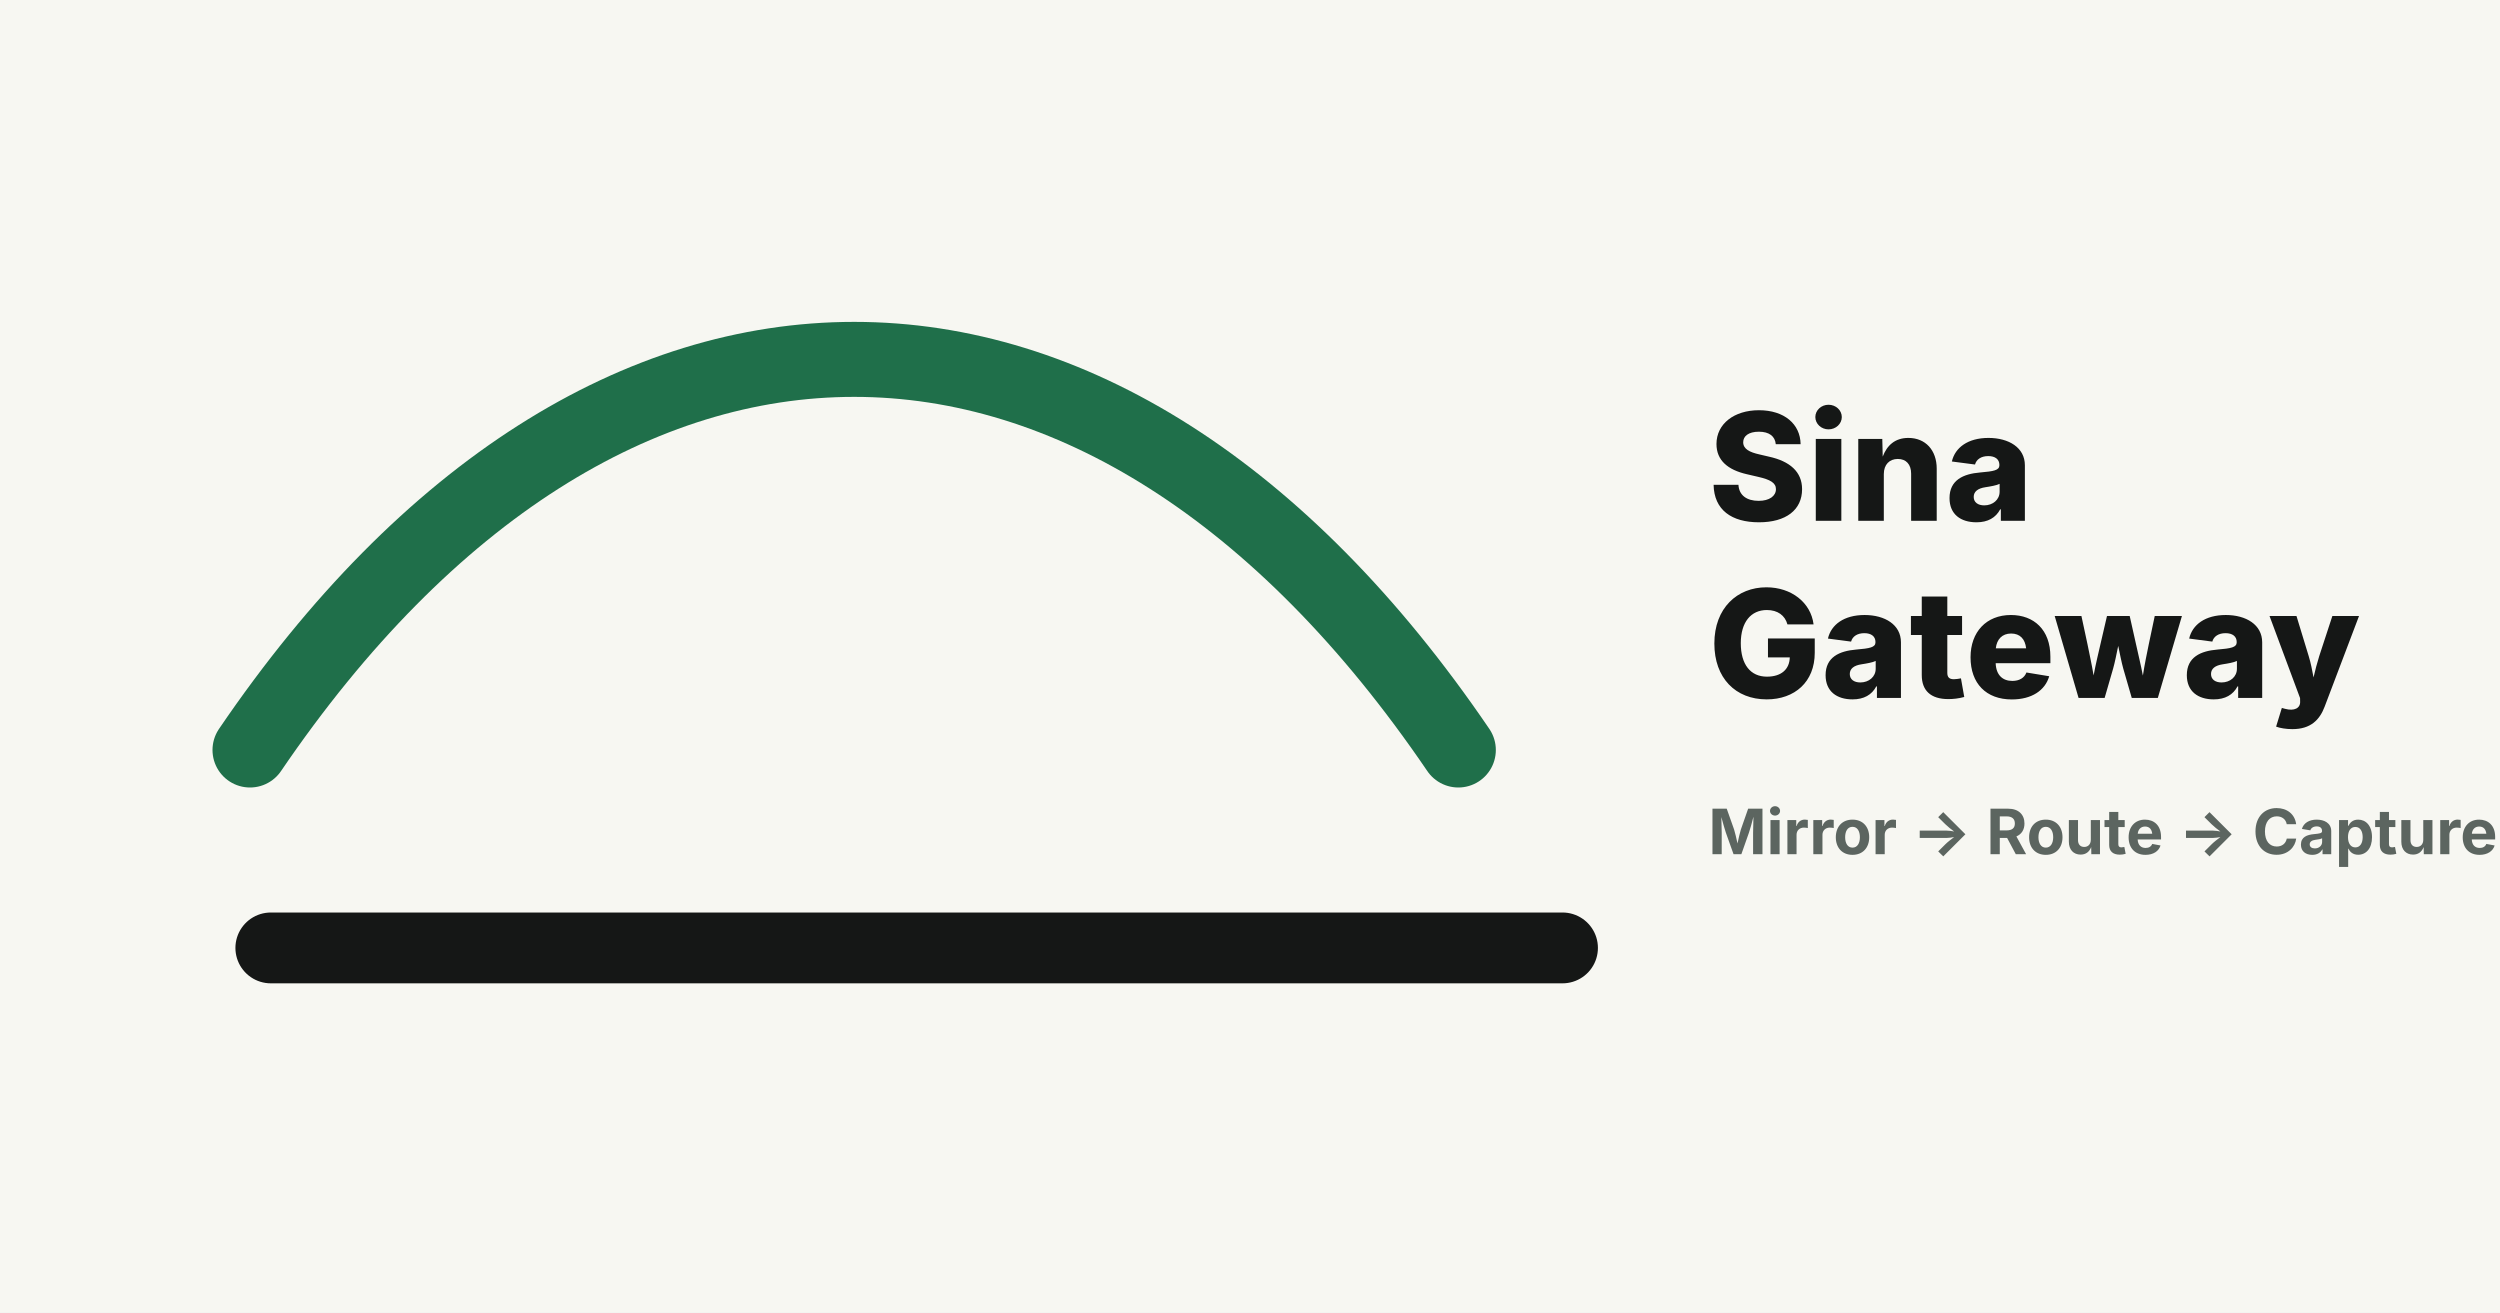
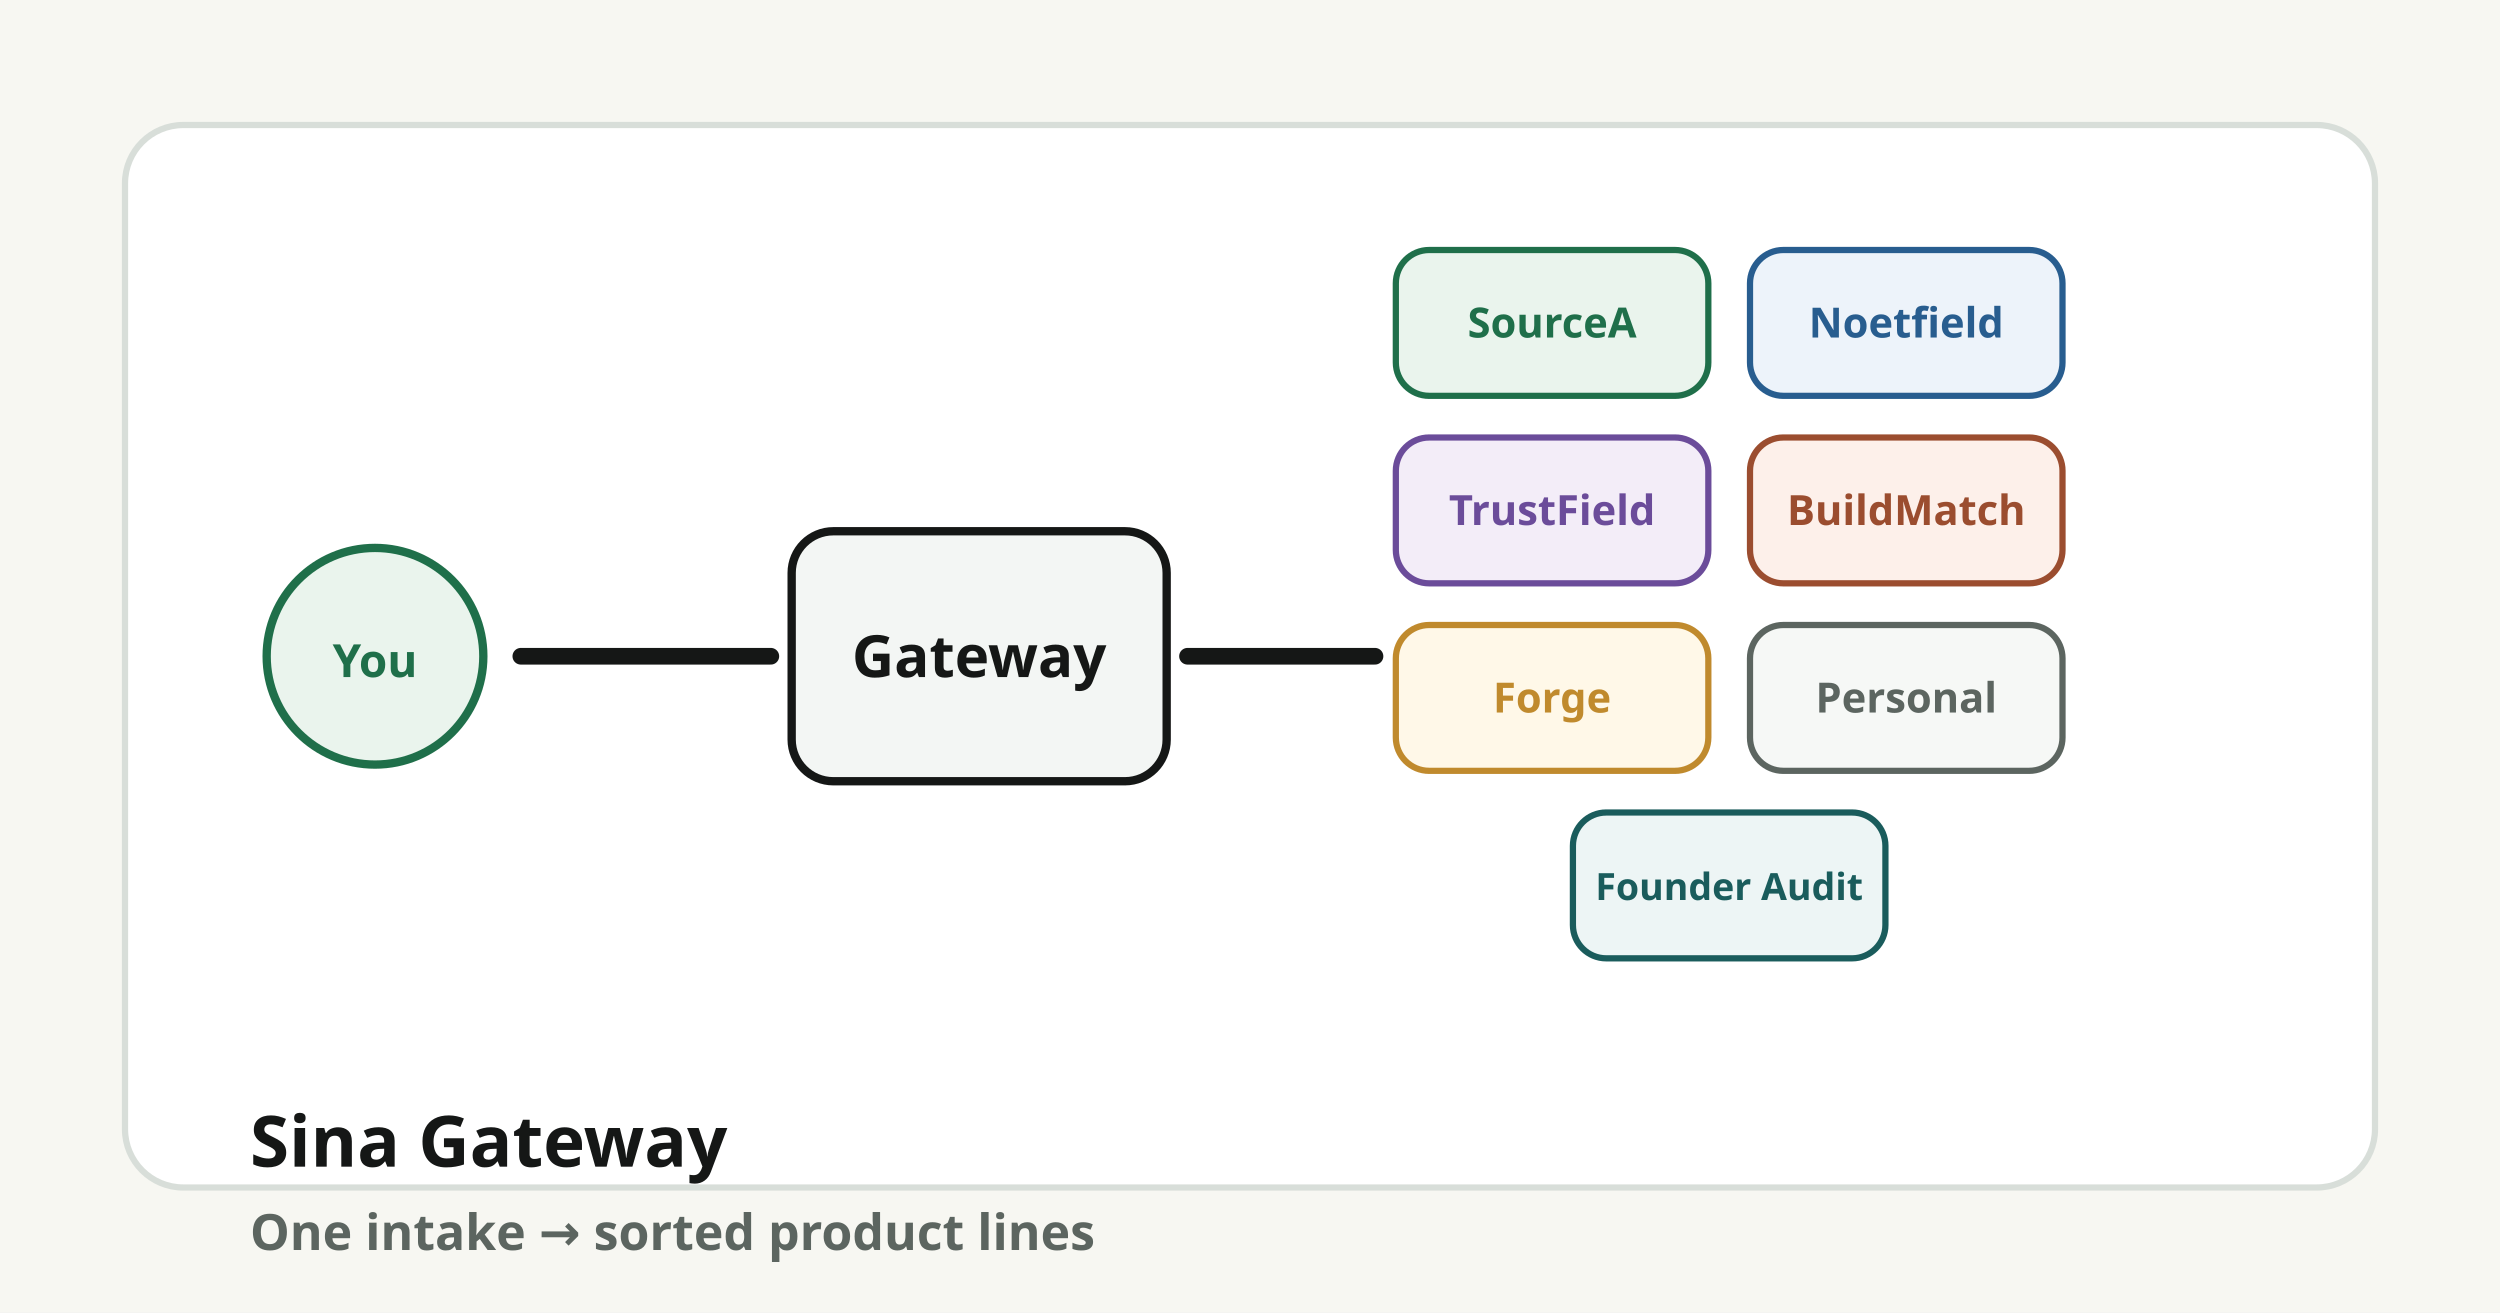
<svg xmlns="http://www.w3.org/2000/svg" viewBox="0 0 1200 630">
  <rect width="1200" height="630" fill="#f7f7f2" />
-   <path d="M120 360c170-250 410-250 580 0" fill="none" stroke="#1f6f4a" stroke-width="36" stroke-linecap="round" />
-   <path d="M130 455h620" stroke="#151716" stroke-width="34" stroke-linecap="round" />
-   <text x="820" y="250" font-family="Inter, Arial, sans-serif" font-size="72" font-weight="800" fill="#151716">Sina</text>
-   <text x="820" y="335" font-family="Inter, Arial, sans-serif" font-size="72" font-weight="800" fill="#151716">Gateway</text>
-   <text x="820" y="410" font-family="Inter, Arial, sans-serif" font-size="30" font-weight="700" fill="#5c6560">Mirror -&gt; Route -&gt; Capture -&gt; Tag</text>
+   <rect x="60" y="60" width="1080" height="510" rx="28" fill="#ffffff" stroke="#d8ded9" stroke-width="3" />
+   <circle cx="180" cy="315" r="52" fill="#eaf4ed" stroke="#1f6f4a" stroke-width="4" />
+   <text x="180" y="325" text-anchor="middle" font-family="system-ui, sans-serif" font-size="22" font-weight="800" fill="#1f6f4a">You</text>
+   <path d="M250 315h120" stroke="#151716" stroke-width="8" stroke-linecap="round" />
+   <rect x="380" y="255" width="180" height="120" rx="20" fill="#f3f6f4" stroke="#151716" stroke-width="4" />
+   <text x="470" y="325" text-anchor="middle" font-family="system-ui, sans-serif" font-size="28" font-weight="800" fill="#151716">Gateway</text>
+   <path d="M570 315h90" stroke="#151716" stroke-width="8" stroke-linecap="round" />
+   <rect x="670" y="120" width="150" height="70" rx="16" fill="#eaf4ed" stroke="#1f6f4a" stroke-width="3" />
+   <text x="745" y="162" text-anchor="middle" font-family="system-ui, sans-serif" font-size="20" font-weight="800" fill="#1f6f4a">SourceA</text>
+   <rect x="840" y="120" width="150" height="70" rx="16" fill="#edf3fa" stroke="#285d8f" stroke-width="3" />
+   <text x="915" y="162" text-anchor="middle" font-family="system-ui, sans-serif" font-size="20" font-weight="800" fill="#285d8f">Noetfield</text>
+   <rect x="670" y="210" width="150" height="70" rx="16" fill="#f3edf8" stroke="#6b4c9a" stroke-width="3" />
+   <text x="745" y="252" text-anchor="middle" font-family="system-ui, sans-serif" font-size="20" font-weight="800" fill="#6b4c9a">TrustField</text>
+   <rect x="840" y="210" width="150" height="70" rx="16" fill="#fdf0ea" stroke="#9b4d2f" stroke-width="3" />
+   <text x="915" y="252" text-anchor="middle" font-family="system-ui, sans-serif" font-size="20" font-weight="800" fill="#9b4d2f">BuildMatch</text>
+   <rect x="670" y="300" width="150" height="70" rx="16" fill="#fff8e8" stroke="#c08a2d" stroke-width="3" />
+   <text x="745" y="342" text-anchor="middle" font-family="system-ui, sans-serif" font-size="20" font-weight="800" fill="#c08a2d">Forge</text>
+   <rect x="840" y="300" width="150" height="70" rx="16" fill="#f6f8f6" stroke="#5c6560" stroke-width="3" />
+   <text x="915" y="342" text-anchor="middle" font-family="system-ui, sans-serif" font-size="20" font-weight="800" fill="#5c6560">Personal</text>
+   <rect x="755" y="390" width="150" height="70" rx="16" fill="#edf5f5" stroke="#1a5c5c" stroke-width="3" />
+   <text x="830" y="432" text-anchor="middle" font-family="system-ui, sans-serif" font-size="18" font-weight="800" fill="#1a5c5c">Founder Audit</text>
+   <text x="120" y="560" font-family="system-ui, sans-serif" font-size="34" font-weight="800" fill="#151716">Sina Gateway</text>
+   <text x="120" y="600" font-family="system-ui, sans-serif" font-size="24" font-weight="600" fill="#5c6560">One intake → sorted product lines</text>
</svg>
